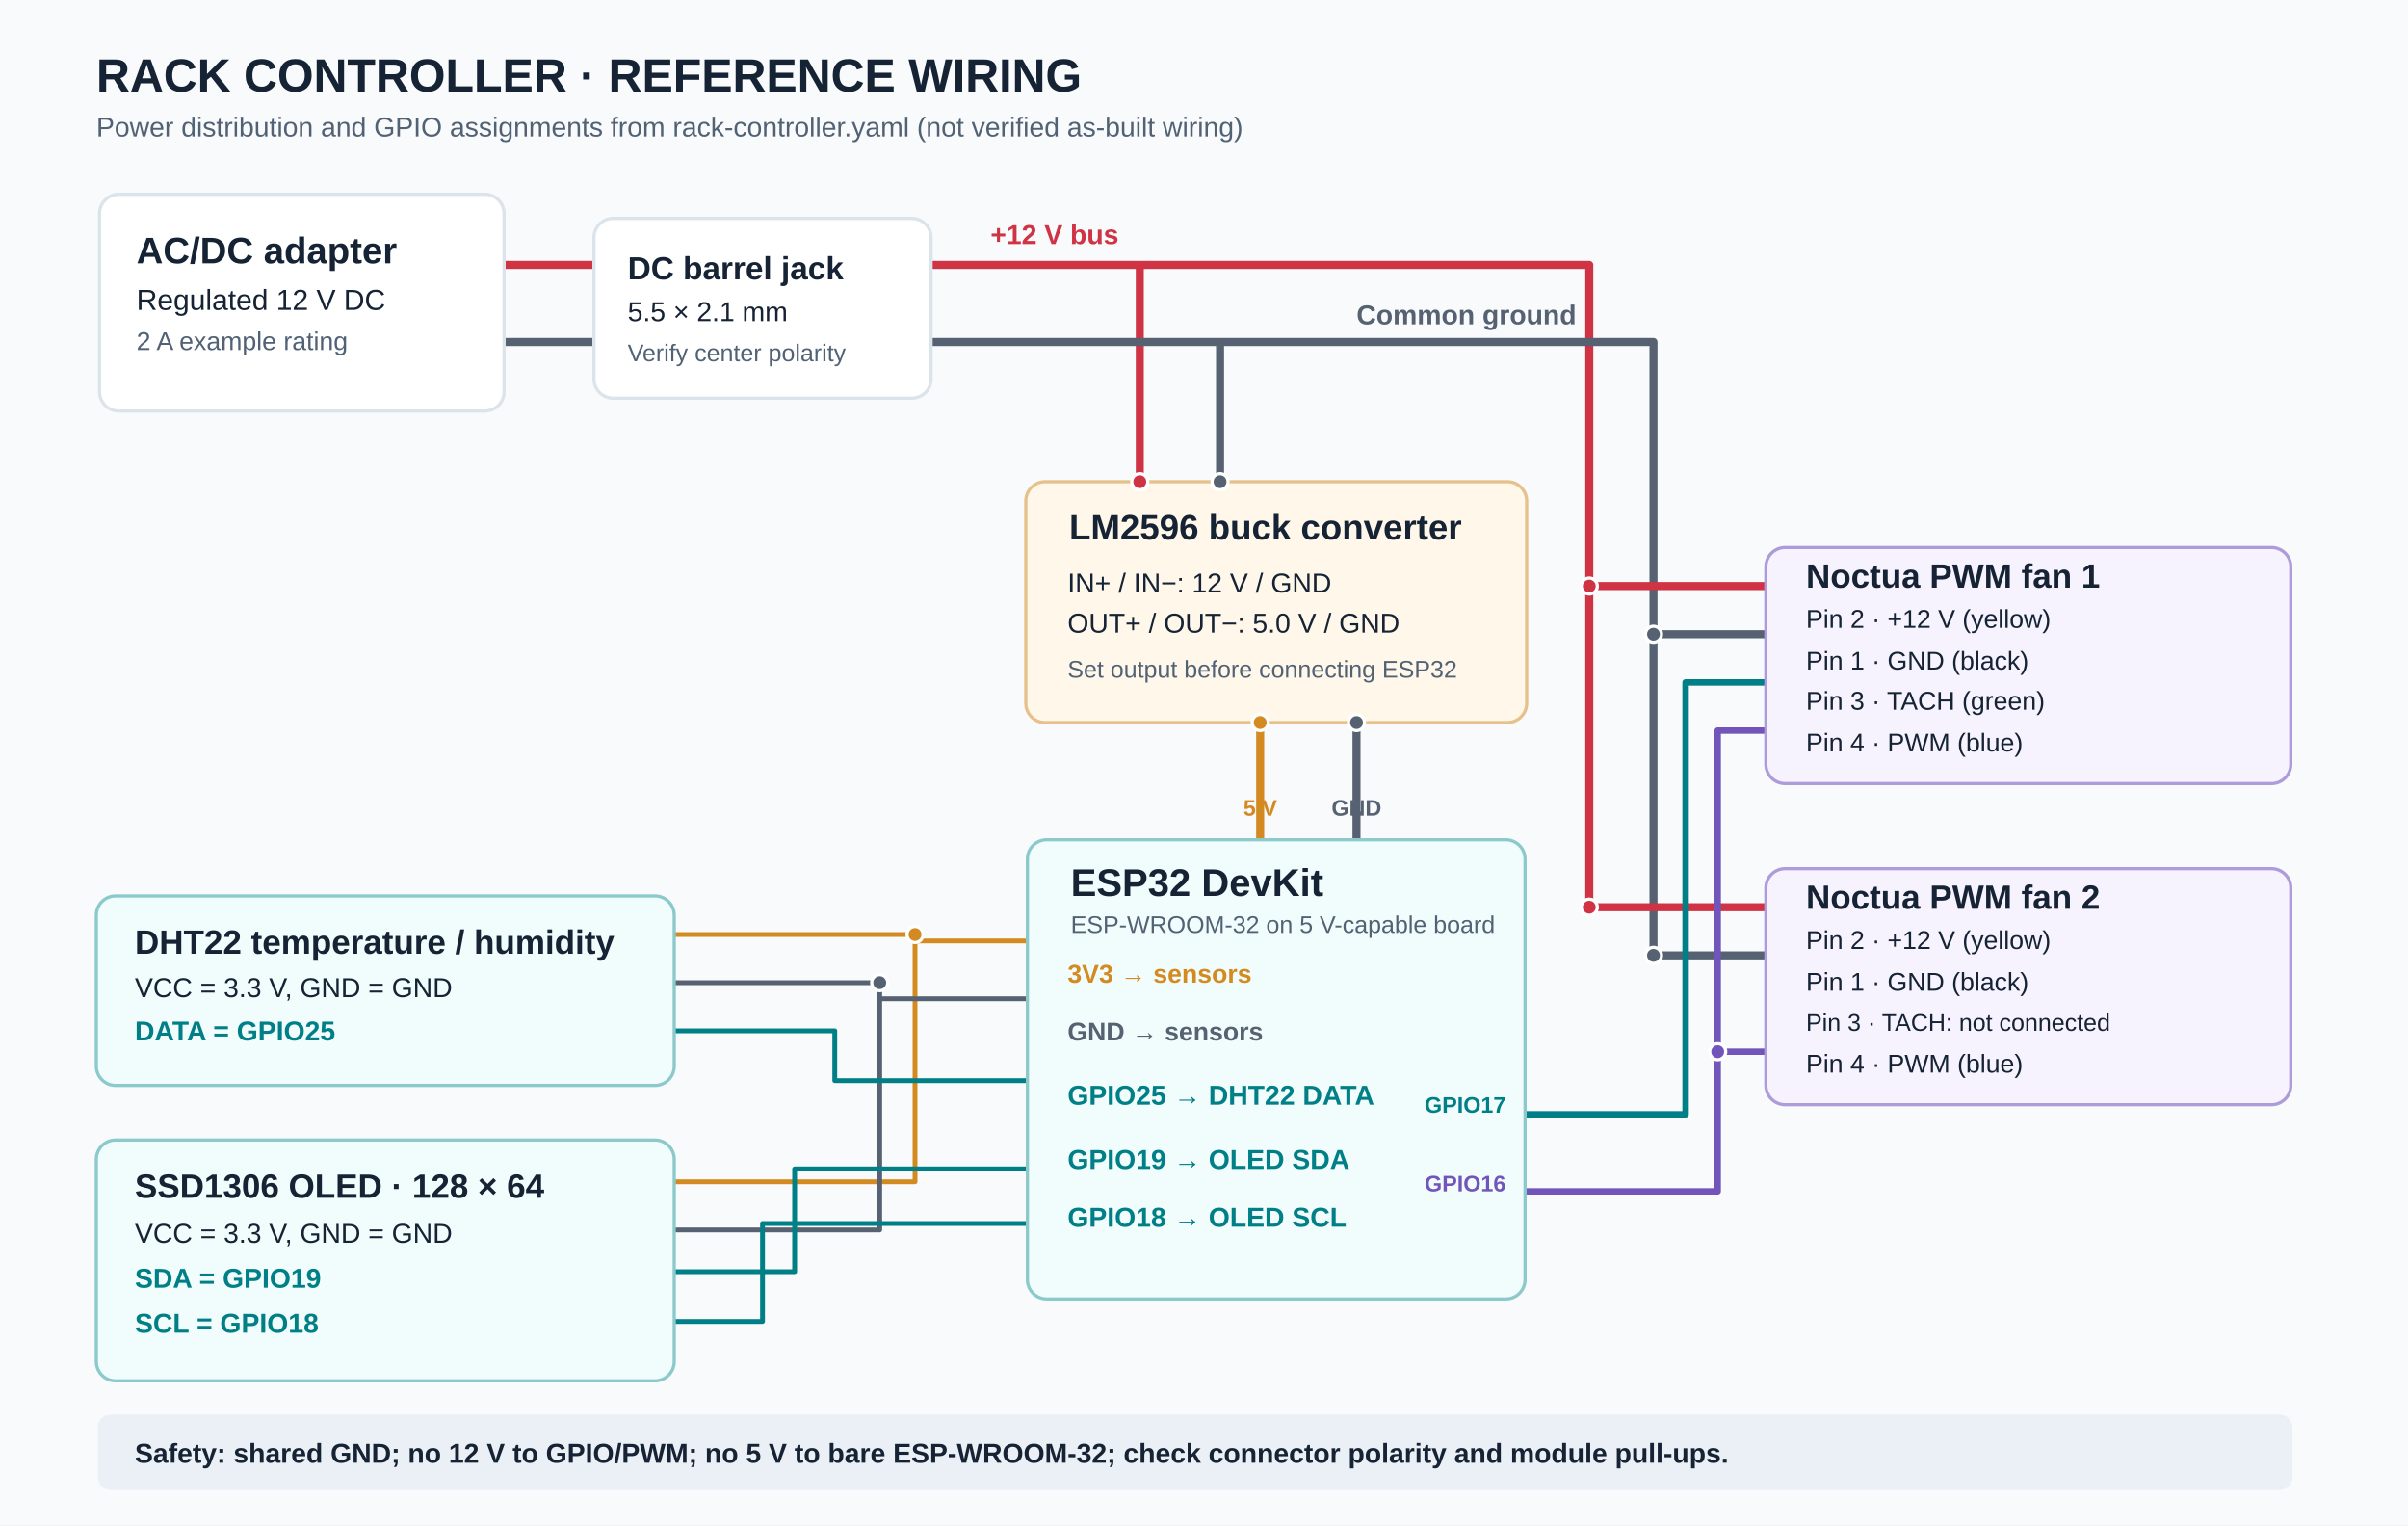
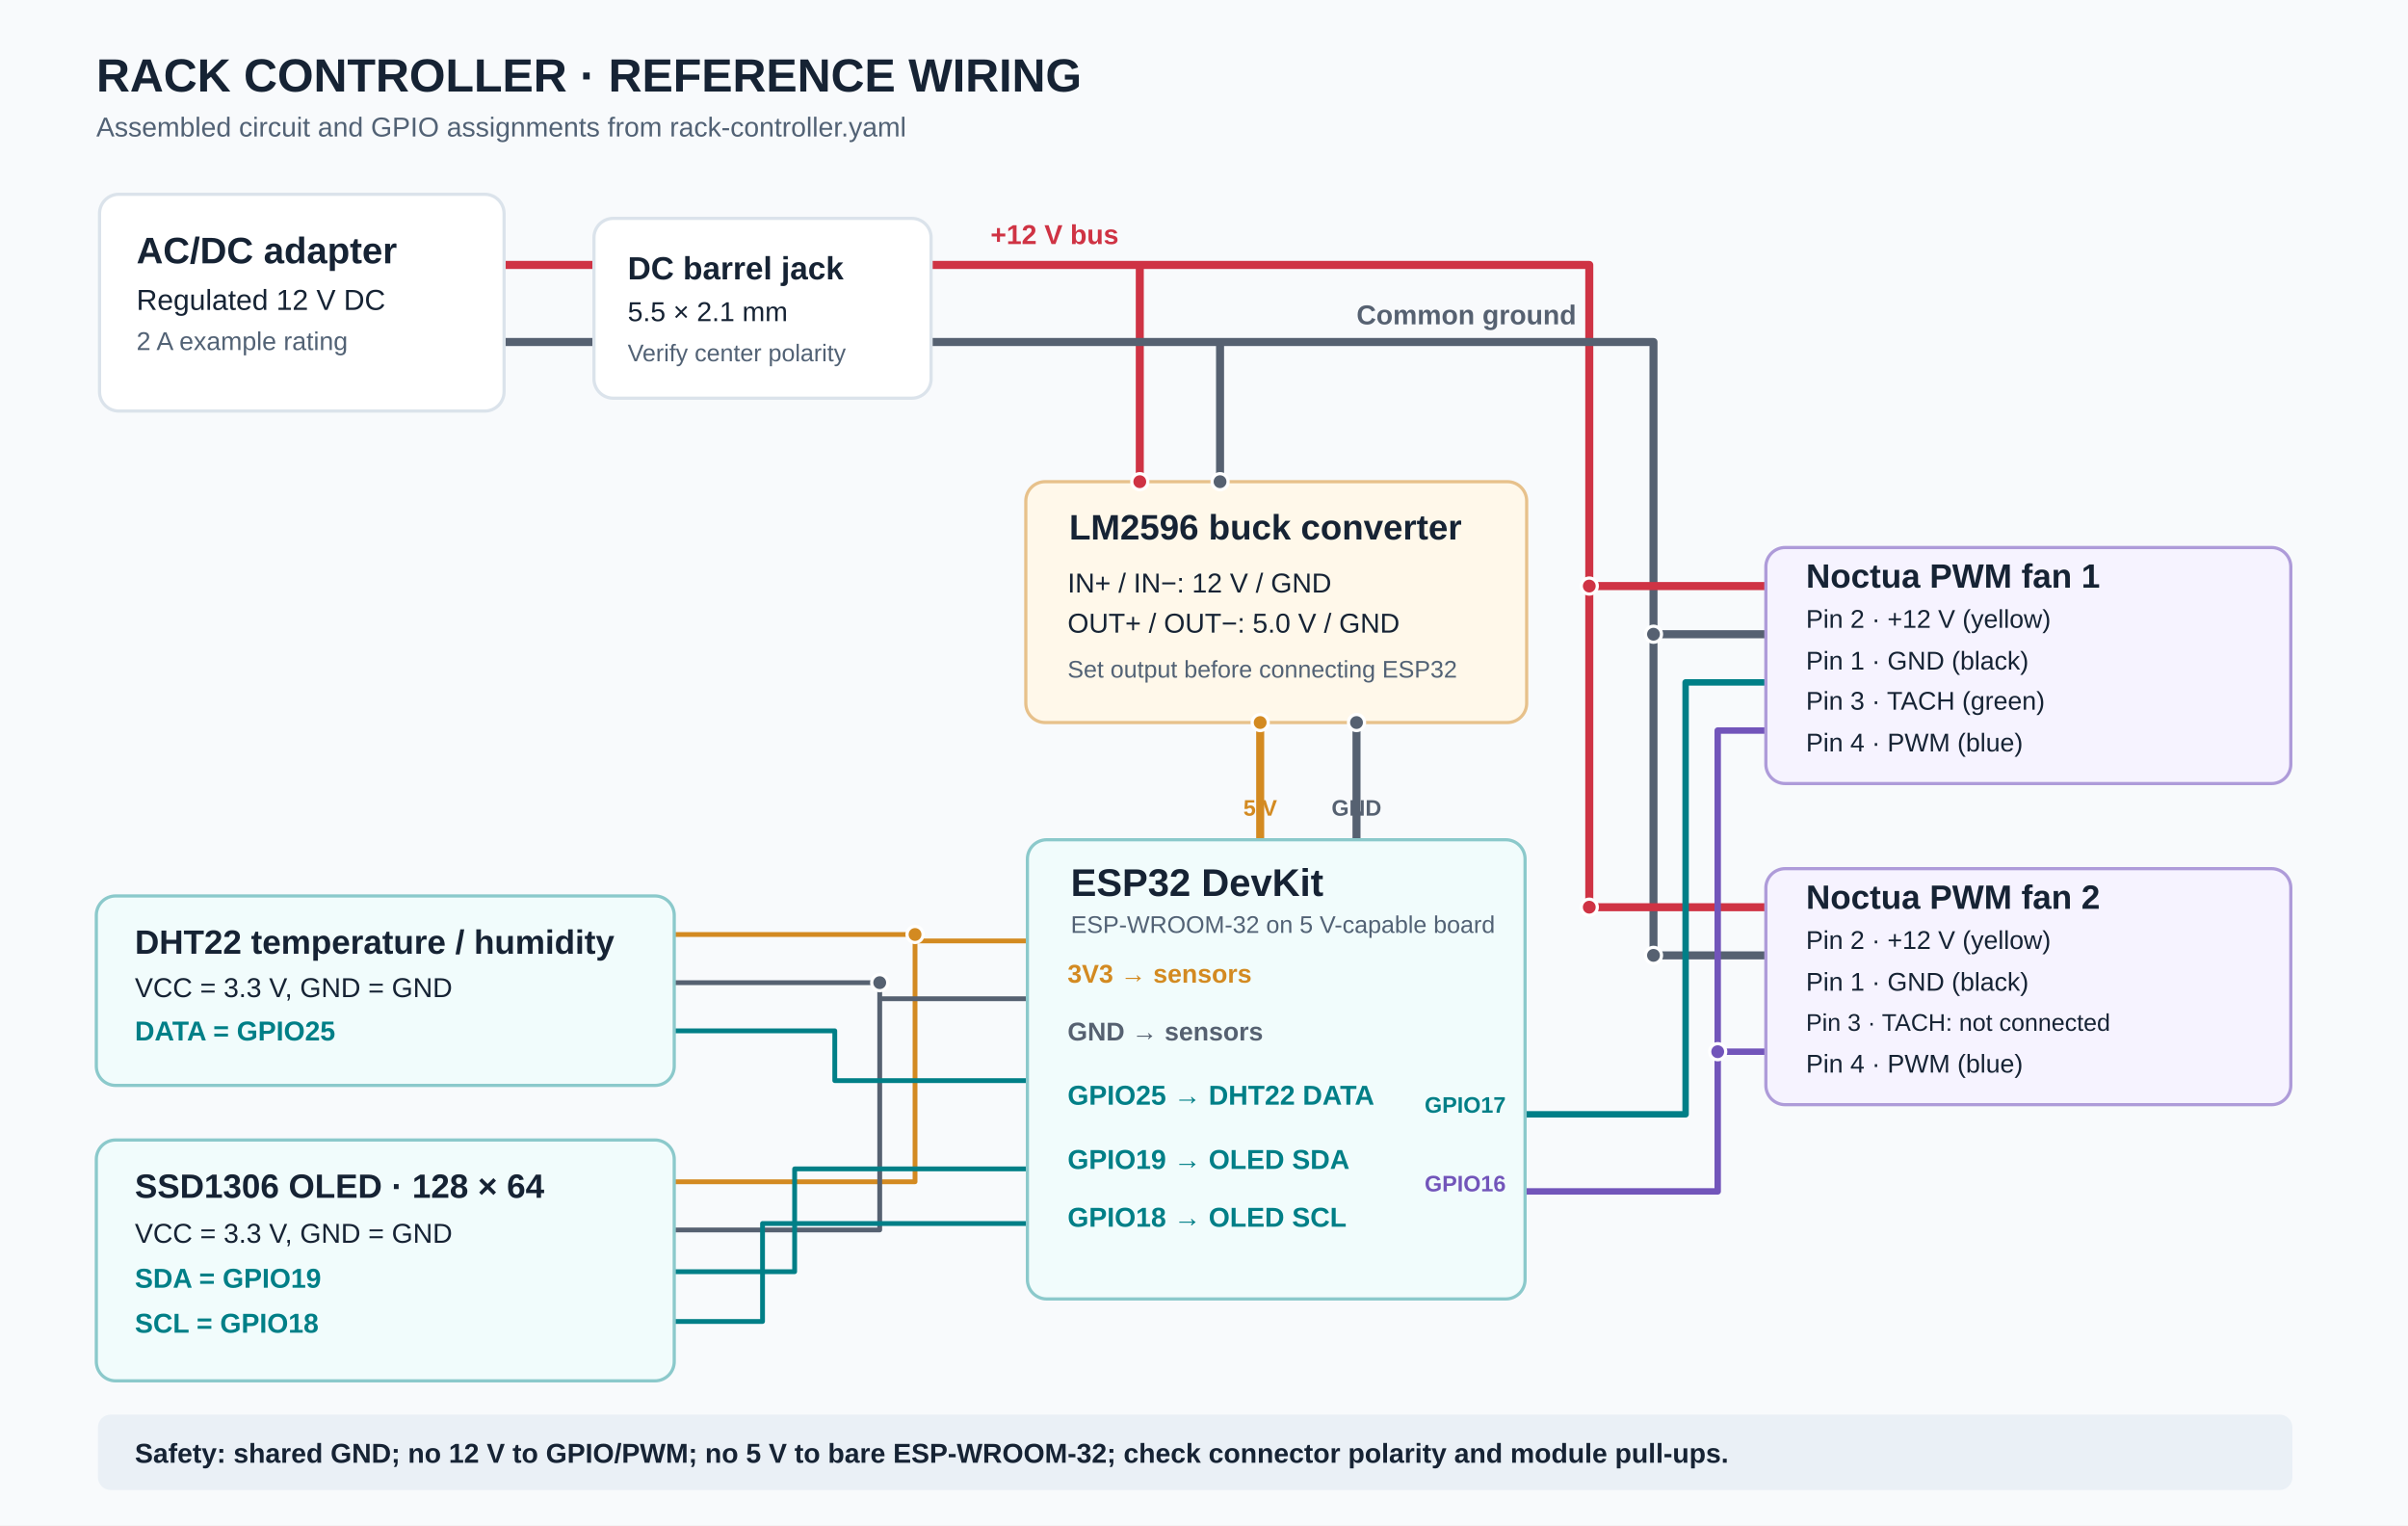
<svg xmlns="http://www.w3.org/2000/svg" width="1500" height="950" viewBox="0 0 1500 950" role="img" aria-labelledby="title desc">
  <rect width="1500" height="950" fill="#f8fafc" />
  <text x="60" y="57" font-family="Arial,Helvetica,sans-serif" font-size="29" font-weight="700" text-anchor="start" fill="#162334">RACK CONTROLLER · REFERENCE WIRING</text>
-   <text x="60" y="85" font-family="Arial,Helvetica,sans-serif" font-size="17" font-weight="400" text-anchor="start" fill="#526275">Power distribution and GPIO assignments from rack-controller.yaml (not verified as-built wiring)</text>
+   <text x="60" y="85" font-family="Arial,Helvetica,sans-serif" font-size="17" font-weight="400" text-anchor="start" fill="#526275">Assembled circuit and GPIO assignments from rack-controller.yaml</text>
  <path d="M315 165 H370 M580 165 H990 V565 M710 165 V300" stroke="#cf3344" stroke-width="5" fill="none" stroke-linejoin="round" stroke-linecap="round" />
  <path d="M315 213 H370 M580 213 H1030 V595 M760 213 V300" stroke="#566171" stroke-width="5" fill="none" stroke-linejoin="round" stroke-linecap="round" />
  <path d="M990 365 H1100 M990 565 H1100" stroke="#cf3344" stroke-width="5" fill="none" stroke-linejoin="round" stroke-linecap="round" />
  <path d="M1030 395 H1100 M1030 595 H1100" stroke="#566171" stroke-width="5" fill="none" stroke-linejoin="round" stroke-linecap="round" />
  <path d="M785 450 V523" stroke="#d38a21" stroke-width="5" fill="none" stroke-linejoin="round" stroke-linecap="round" />
  <path d="M845 450 V523" stroke="#566171" stroke-width="5" fill="none" stroke-linejoin="round" stroke-linecap="round" />
  <path d="M950 742 H1070 V455 H1100 M1070 655 H1100" stroke="#7255ba" stroke-width="4" fill="none" stroke-linejoin="round" stroke-linecap="round" />
  <path d="M1100 425 H1050 V694 H950" stroke="#007f87" stroke-width="4" fill="none" stroke-linejoin="round" stroke-linecap="round" />
  <path d="M640 586 H570 V582 H420 M570 582 V736 H420" stroke="#d38a21" stroke-width="3" fill="none" stroke-linejoin="round" stroke-linecap="round" />
  <path d="M640 622 H548 V612 H420 M548 612 V766 H420" stroke="#566171" stroke-width="3" fill="none" stroke-linejoin="round" stroke-linecap="round" />
  <path d="M640 673 H520 V642 H420" stroke="#007f87" stroke-width="3" fill="none" stroke-linejoin="round" stroke-linecap="round" />
  <path d="M640 728 H495 V792 H420" stroke="#007f87" stroke-width="3" fill="none" stroke-linejoin="round" stroke-linecap="round" />
  <path d="M640 762 H475 V823 H420" stroke="#007f87" stroke-width="3" fill="none" stroke-linejoin="round" stroke-linecap="round" />
  <rect x="62" y="121" width="252" height="135" rx="12" fill="#ffffff" stroke="#dbe3eb" stroke-width="2" />
  <rect x="370" y="136" width="210" height="112" rx="12" fill="#ffffff" stroke="#dbe3eb" stroke-width="2" />
  <text x="85" y="164" font-family="Arial,Helvetica,sans-serif" font-size="23" font-weight="700" text-anchor="start" fill="#162334">AC/DC adapter</text>
  <text x="85" y="193" font-family="Arial,Helvetica,sans-serif" font-size="18" font-weight="400" text-anchor="start" fill="#162334">Regulated 12 V DC</text>
  <text x="85" y="218" font-family="Arial,Helvetica,sans-serif" font-size="16" font-weight="400" text-anchor="start" fill="#526275">2 A example rating</text>
  <text x="391" y="174" font-family="Arial,Helvetica,sans-serif" font-size="20" font-weight="700" text-anchor="start" fill="#162334">DC barrel jack</text>
  <text x="391" y="200" font-family="Arial,Helvetica,sans-serif" font-size="17" font-weight="400" text-anchor="start" fill="#162334">5.5 × 2.1 mm</text>
  <text x="391" y="225" font-family="Arial,Helvetica,sans-serif" font-size="15" font-weight="400" text-anchor="start" fill="#526275">Verify center polarity</text>
  <text x="617" y="152" font-family="Arial,Helvetica,sans-serif" font-size="17" font-weight="700" text-anchor="start" fill="#cf3344">+12 V bus</text>
  <text x="845" y="202" font-family="Arial,Helvetica,sans-serif" font-size="17" font-weight="700" text-anchor="start" fill="#566171">Common ground</text>
  <rect x="639" y="300" width="312" height="150" rx="12" fill="#fff8ea" stroke="#e7c18b" stroke-width="2" />
  <text x="666" y="336" font-family="Arial,Helvetica,sans-serif" font-size="22" font-weight="700" text-anchor="start" fill="#162334">LM2596 buck converter</text>
  <text x="665" y="369" font-family="Arial,Helvetica,sans-serif" font-size="17" font-weight="400" text-anchor="start" fill="#162334">IN+ / IN−: 12 V / GND</text>
  <text x="665" y="394" font-family="Arial,Helvetica,sans-serif" font-size="17" font-weight="400" text-anchor="start" fill="#162334">OUT+ / OUT−: 5.0 V / GND</text>
  <text x="665" y="422" font-family="Arial,Helvetica,sans-serif" font-size="15" font-weight="400" text-anchor="start" fill="#526275">Set output before connecting ESP32</text>
  <circle cx="710" cy="300" r="5" fill="#cf3344" stroke="white" stroke-width="2" />
  <circle cx="760" cy="300" r="5" fill="#566171" stroke="white" stroke-width="2" />
  <circle cx="785" cy="450" r="5" fill="#d38a21" stroke="white" stroke-width="2" />
  <circle cx="845" cy="450" r="5" fill="#566171" stroke="white" stroke-width="2" />
  <rect x="640" y="523" width="310" height="286" rx="12" fill="#f1fcfc" stroke="#8bc9cb" stroke-width="2" />
  <text x="667" y="558" font-family="Arial,Helvetica,sans-serif" font-size="24" font-weight="700" text-anchor="start" fill="#162334">ESP32 DevKit</text>
  <text x="667" y="581" font-family="Arial,Helvetica,sans-serif" font-size="15" font-weight="400" text-anchor="start" fill="#526275">ESP-WROOM-32 on 5 V-capable board</text>
  <text x="665" y="612" font-family="Arial,Helvetica,sans-serif" font-size="16" font-weight="700" text-anchor="start" fill="#d38a21">3V3 → sensors</text>
  <text x="665" y="648" font-family="Arial,Helvetica,sans-serif" font-size="16" font-weight="700" text-anchor="start" fill="#566171">GND → sensors</text>
  <text x="665" y="688" font-family="Arial,Helvetica,sans-serif" font-size="17" font-weight="600" text-anchor="start" fill="#007f87">GPIO25 → DHT22 DATA</text>
  <text x="665" y="728" font-family="Arial,Helvetica,sans-serif" font-size="17" font-weight="600" text-anchor="start" fill="#007f87">GPIO19 → OLED SDA</text>
  <text x="665" y="764" font-family="Arial,Helvetica,sans-serif" font-size="17" font-weight="600" text-anchor="start" fill="#007f87">GPIO18 → OLED SCL</text>
  <text x="938" y="693" font-family="Arial,Helvetica,sans-serif" font-size="14" font-weight="700" text-anchor="end" fill="#007f87">GPIO17</text>
  <text x="938" y="742" font-family="Arial,Helvetica,sans-serif" font-size="14" font-weight="700" text-anchor="end" fill="#7255ba">GPIO16</text>
  <text x="785" y="508" font-family="Arial,Helvetica,sans-serif" font-size="14" font-weight="700" text-anchor="middle" fill="#d38a21">5 V</text>
  <text x="845" y="508" font-family="Arial,Helvetica,sans-serif" font-size="14" font-weight="700" text-anchor="middle" fill="#566171">GND</text>
  <rect x="1100" y="341" width="327" height="147" rx="12" fill="#f6f3ff" stroke="#ae9bd9" stroke-width="2" />
  <rect x="1100" y="541" width="327" height="147" rx="12" fill="#f6f3ff" stroke="#ae9bd9" stroke-width="2" />
  <text x="1125" y="366" font-family="Arial,Helvetica,sans-serif" font-size="21" font-weight="700" text-anchor="start" fill="#162334">Noctua PWM fan 1</text>
  <text x="1125" y="391" font-family="Arial,Helvetica,sans-serif" font-size="16" font-weight="400" text-anchor="start" fill="#162334">Pin 2 · +12 V (yellow)</text>
  <text x="1125" y="417" font-family="Arial,Helvetica,sans-serif" font-size="16" font-weight="400" text-anchor="start" fill="#162334">Pin 1 · GND (black)</text>
  <text x="1125" y="442" font-family="Arial,Helvetica,sans-serif" font-size="16" font-weight="400" text-anchor="start" fill="#162334">Pin 3 · TACH (green)</text>
  <text x="1125" y="468" font-family="Arial,Helvetica,sans-serif" font-size="16" font-weight="400" text-anchor="start" fill="#162334">Pin 4 · PWM (blue)</text>
  <text x="1125" y="566" font-family="Arial,Helvetica,sans-serif" font-size="21" font-weight="700" text-anchor="start" fill="#162334">Noctua PWM fan 2</text>
  <text x="1125" y="591" font-family="Arial,Helvetica,sans-serif" font-size="16" font-weight="400" text-anchor="start" fill="#162334">Pin 2 · +12 V (yellow)</text>
  <text x="1125" y="617" font-family="Arial,Helvetica,sans-serif" font-size="16" font-weight="400" text-anchor="start" fill="#162334">Pin 1 · GND (black)</text>
  <text x="1125" y="642" font-family="Arial,Helvetica,sans-serif" font-size="15" font-weight="400" text-anchor="start" fill="#162334">Pin 3 · TACH: not connected</text>
  <text x="1125" y="668" font-family="Arial,Helvetica,sans-serif" font-size="16" font-weight="400" text-anchor="start" fill="#162334">Pin 4 · PWM (blue)</text>
  <rect x="60" y="558" width="360" height="118" rx="12" fill="#f1fcfc" stroke="#8bc9cb" stroke-width="2" />
  <rect x="60" y="710" width="360" height="150" rx="12" fill="#f1fcfc" stroke="#8bc9cb" stroke-width="2" />
  <text x="84" y="594" font-family="Arial,Helvetica,sans-serif" font-size="21" font-weight="700" text-anchor="start" fill="#162334">DHT22 temperature / humidity</text>
  <text x="84" y="621" font-family="Arial,Helvetica,sans-serif" font-size="17" font-weight="400" text-anchor="start" fill="#162334">VCC = 3.3 V, GND = GND</text>
  <text x="84" y="648" font-family="Arial,Helvetica,sans-serif" font-size="17" font-weight="600" text-anchor="start" fill="#007f87">DATA = GPIO25</text>
  <text x="84" y="746" font-family="Arial,Helvetica,sans-serif" font-size="21" font-weight="700" text-anchor="start" fill="#162334">SSD1306 OLED · 128 × 64</text>
  <text x="84" y="774" font-family="Arial,Helvetica,sans-serif" font-size="17" font-weight="400" text-anchor="start" fill="#162334">VCC = 3.3 V, GND = GND</text>
  <text x="84" y="802" font-family="Arial,Helvetica,sans-serif" font-size="17" font-weight="600" text-anchor="start" fill="#007f87">SDA = GPIO19</text>
  <text x="84" y="830" font-family="Arial,Helvetica,sans-serif" font-size="17" font-weight="600" text-anchor="start" fill="#007f87">SCL = GPIO18</text>
  <circle cx="990" cy="365" r="5" fill="#cf3344" stroke="white" stroke-width="2" />
  <circle cx="990" cy="565" r="5" fill="#cf3344" stroke="white" stroke-width="2" />
  <circle cx="1030" cy="395" r="5" fill="#566171" stroke="white" stroke-width="2" />
  <circle cx="1030" cy="595" r="5" fill="#566171" stroke="white" stroke-width="2" />
  <circle cx="570" cy="582" r="5" fill="#d38a21" stroke="white" stroke-width="2" />
  <circle cx="548" cy="612" r="5" fill="#566171" stroke="white" stroke-width="2" />
  <circle cx="1070" cy="655" r="5" fill="#7255ba" stroke="white" stroke-width="2" />
  <rect x="62" y="882" width="1365" height="45" rx="7" fill="#eaf0f6" stroke="#eaf0f6" stroke-width="2" />
  <text x="84" y="911" font-family="Arial,Helvetica,sans-serif" font-size="17" font-weight="600" text-anchor="start" fill="#162334">Safety: shared GND; no 12 V to GPIO/PWM; no 5 V to bare ESP-WROOM-32; check connector polarity and module pull-ups.</text>
</svg>
